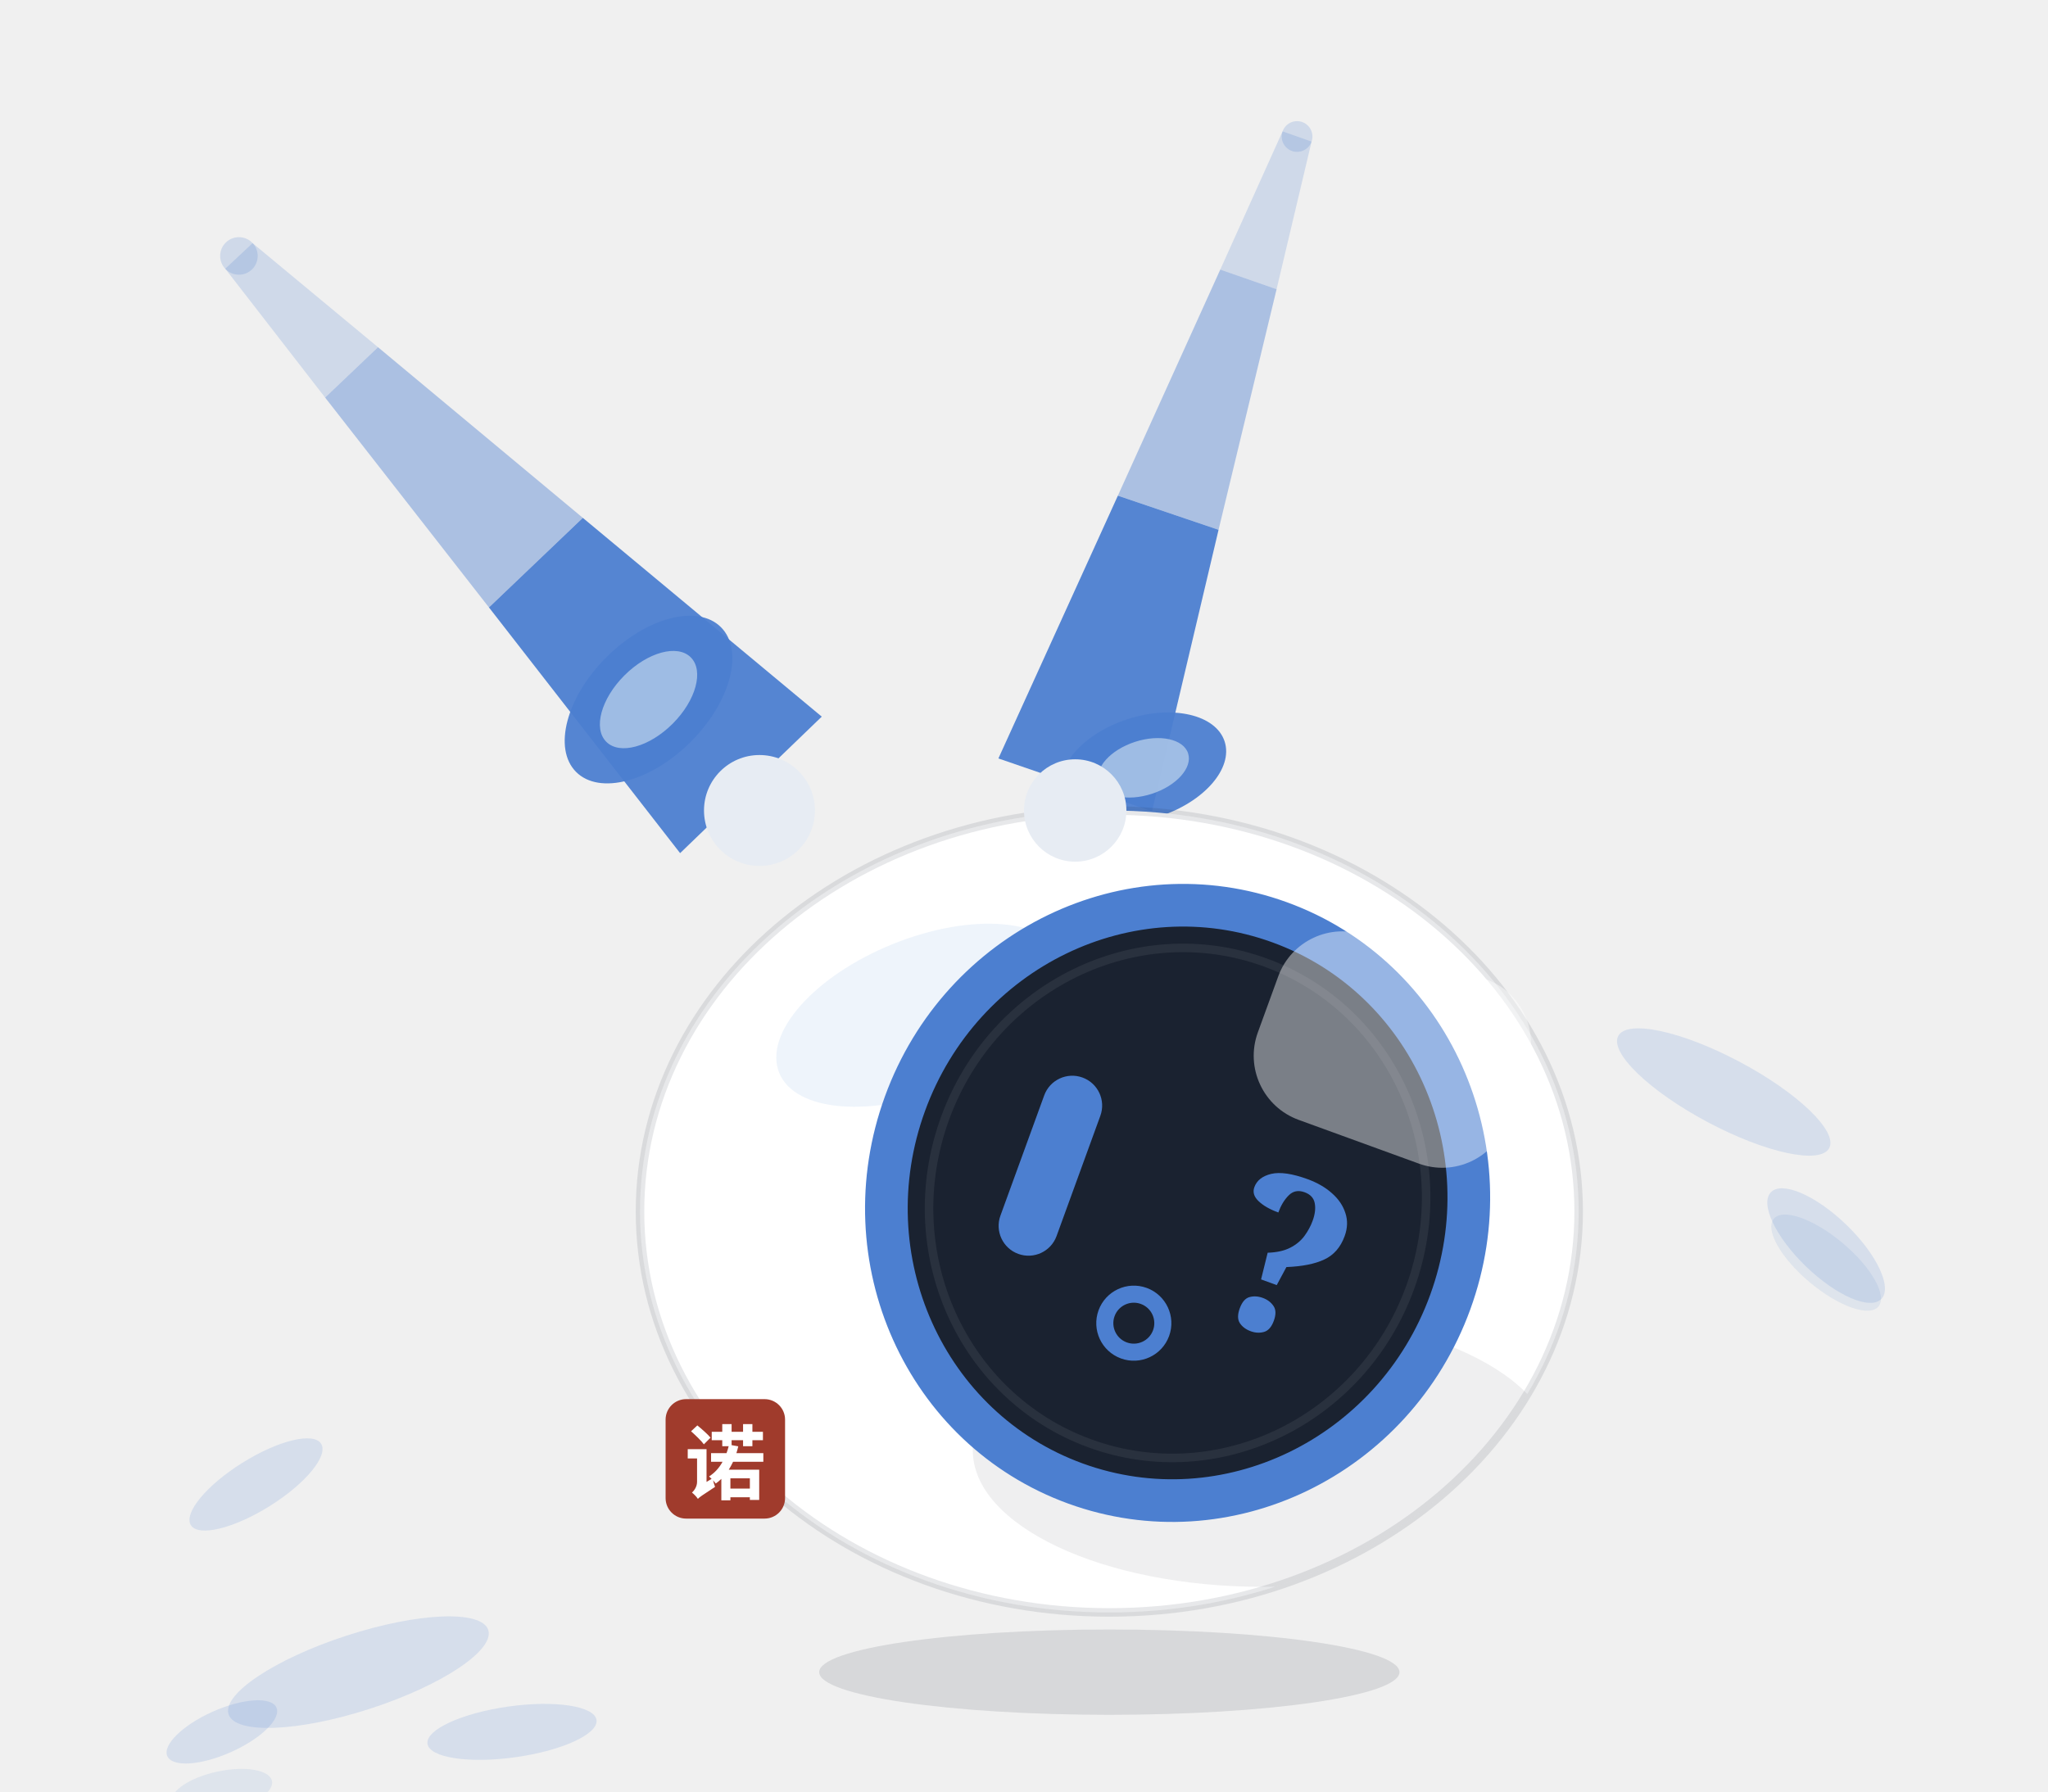
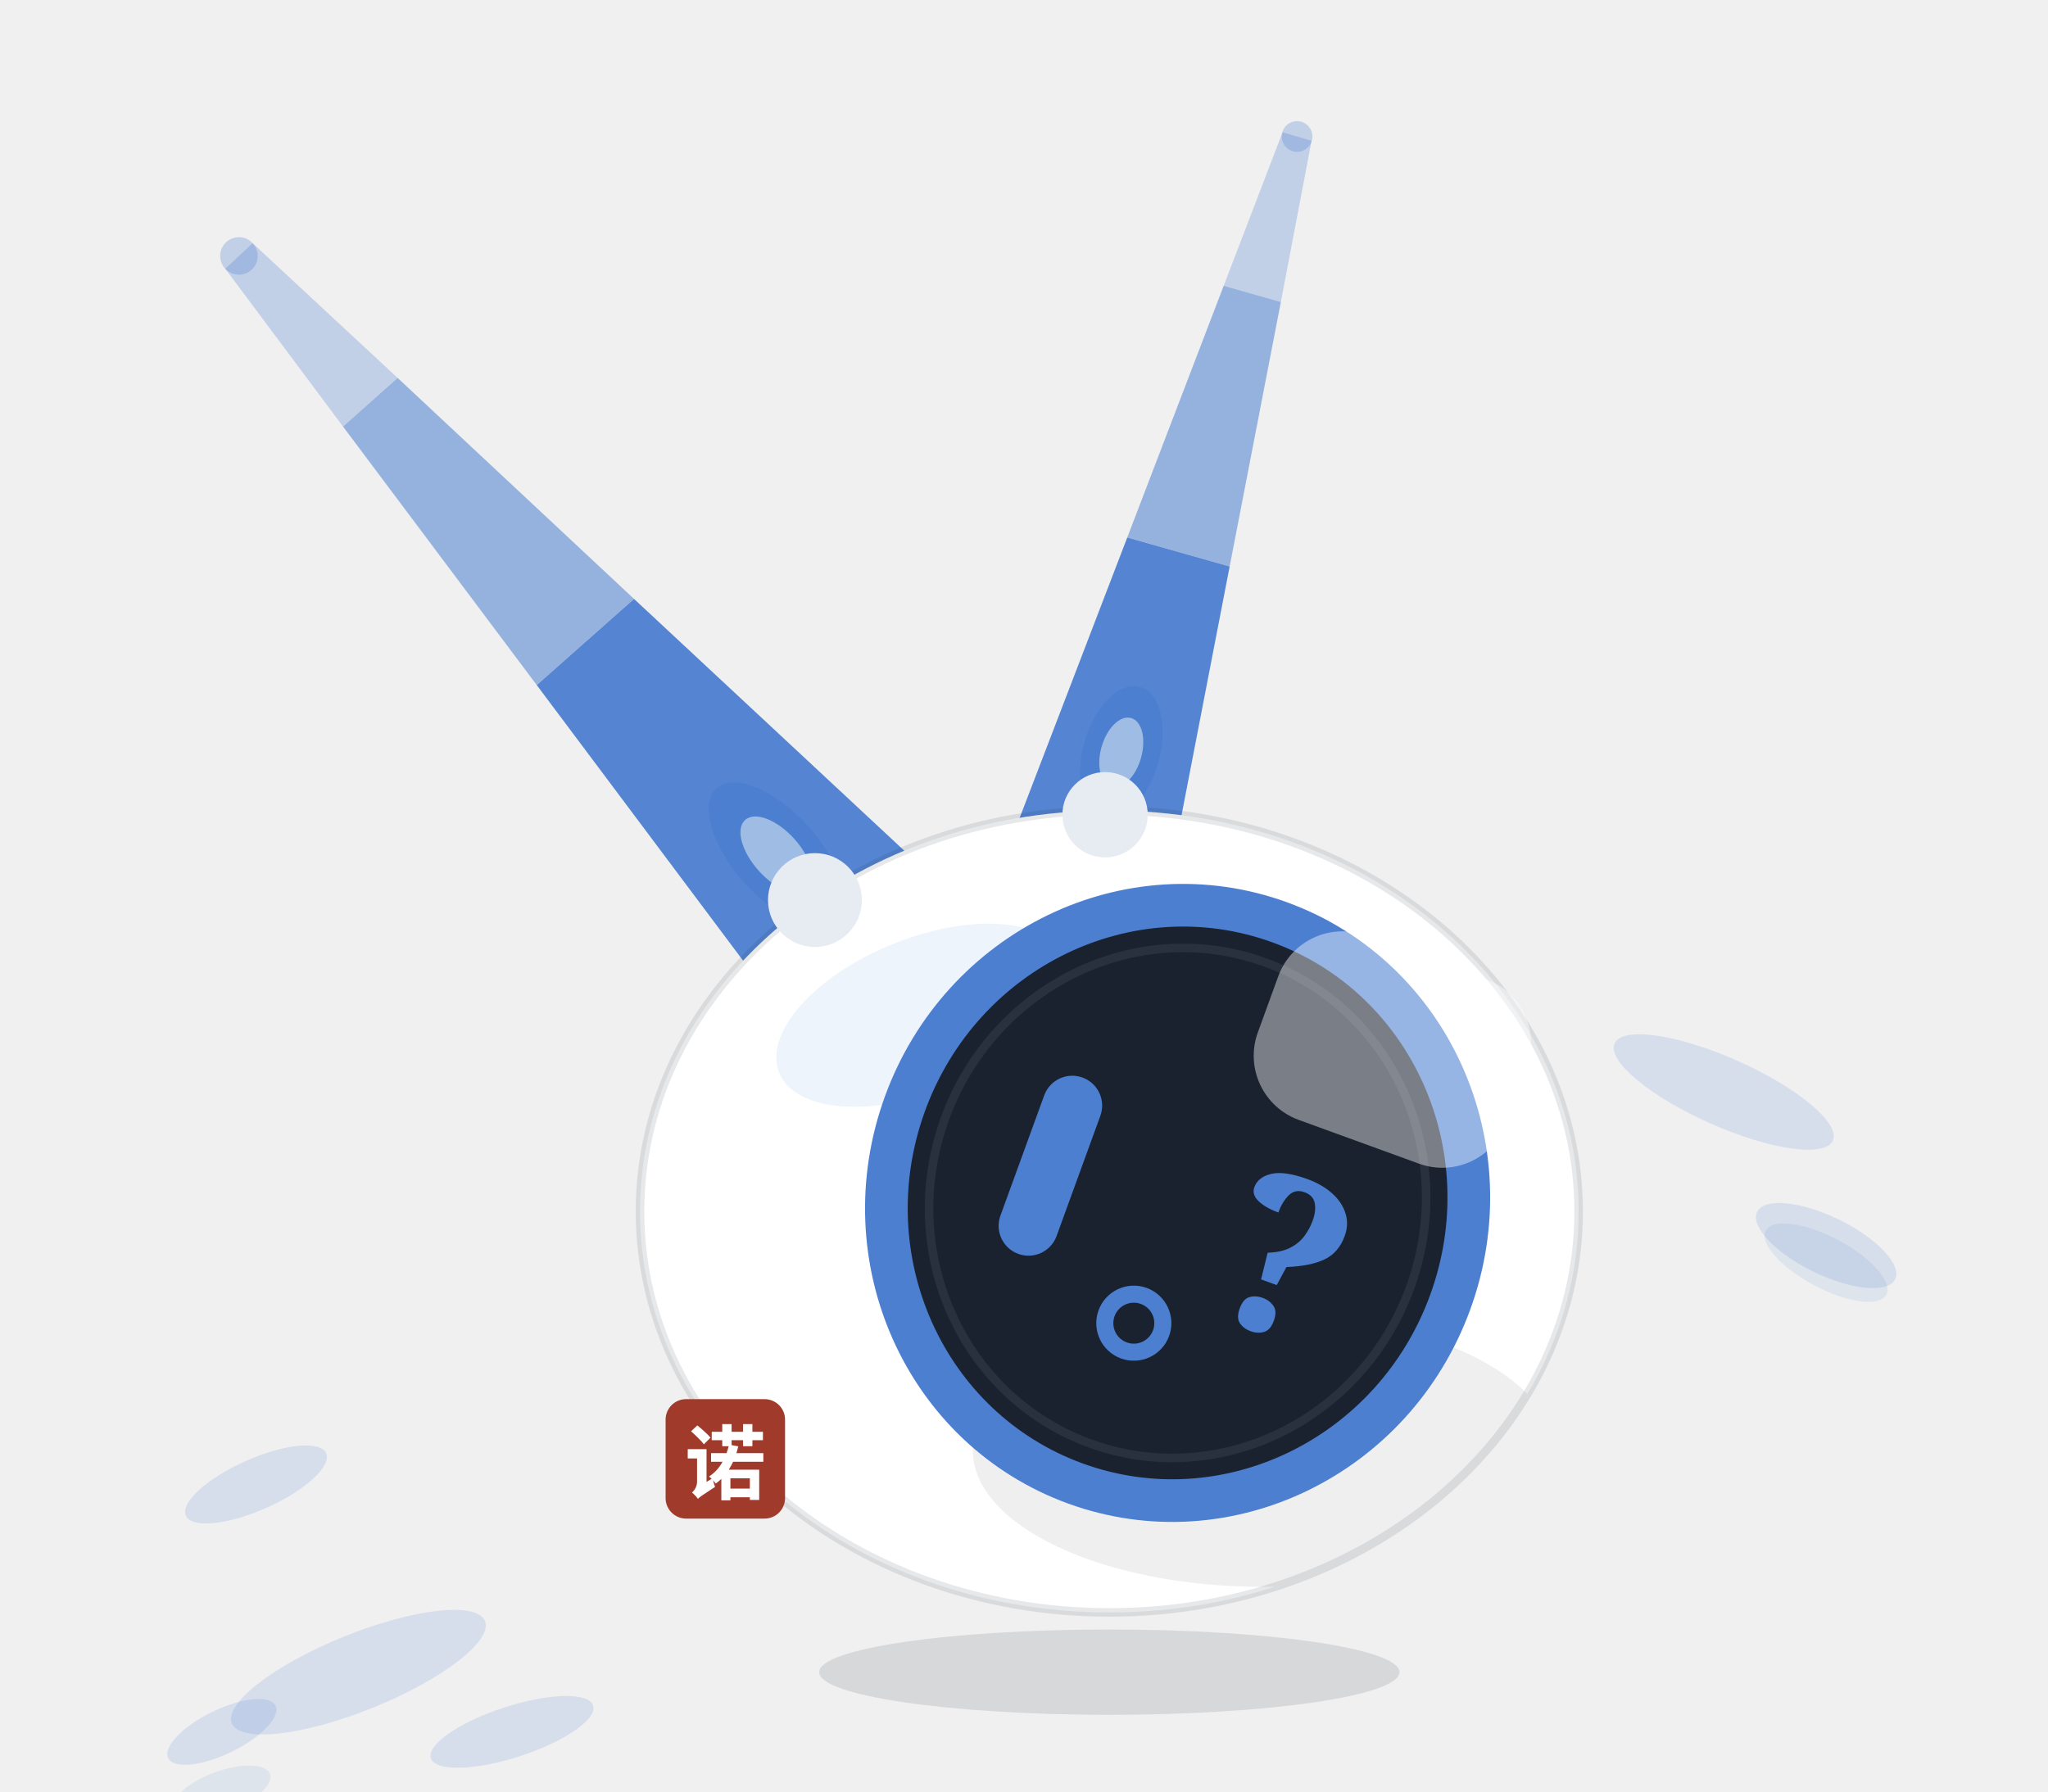
<svg xmlns="http://www.w3.org/2000/svg" width="240" height="210" viewBox="0 0 240 210" role="img" aria-label="诺瓦 v4：兜底（关键词未命中）">
  <defs>
    <clipPath id="ballClip">
      <ellipse cx="130" cy="142" rx="55" ry="47" />
    </clipPath>
  </defs>
  <g fill="rgba(76,127,208,.16)">
-     <ellipse cx="42" cy="196" rx="16" ry="4.5" transform="rotate(-18 42 196)" />
-     <ellipse cx="60" cy="203" rx="10" ry="3" transform="rotate(-8 60 203)" />
-     <ellipse cx="30" cy="174" rx="9" ry="3" transform="rotate(-32 30 174)" />
-     <ellipse cx="202" cy="128" rx="14" ry="4" transform="rotate(28 202 128)" />
-     <ellipse cx="26" cy="203" rx="7" ry="2.6" transform="rotate(-24 26 203)" />
-     <ellipse cx="214" cy="146" rx="9" ry="3.4" transform="rotate(44 214 146)" />
+     <ellipse cx="42" cy="196" rx="16" ry="4.5" transform="rotate(-22 42 196)" />
+     <ellipse cx="60" cy="203" rx="10" ry="3" transform="rotate(-18 60 203)" />
+     <ellipse cx="30" cy="174" rx="9" ry="3" transform="rotate(-24 30 174)" />
+     <ellipse cx="202" cy="128" rx="14" ry="4" transform="rotate(24 202 128)" />
+     <ellipse cx="26" cy="203" rx="7" ry="2.6" transform="rotate(-26 26 203)" />
+     <ellipse cx="214" cy="146" rx="9" ry="3.4" transform="rotate(26 214 146)" />
  </g>
  <g fill="rgba(76,127,208,.11)">
-     <ellipse cx="214" cy="148" rx="8" ry="3" transform="rotate(40 214 148)" />
-     <ellipse cx="26" cy="210" rx="6" ry="2.4" transform="rotate(-12 26 210)" />
+     <ellipse cx="214" cy="148" rx="8" ry="3" transform="rotate(28 214 148)" />
+     <ellipse cx="26" cy="210" rx="6" ry="2.4" transform="rotate(-20 26 210)" />
  </g>
-   <path d="M96.3 84.0L68.3 60.7L57.3 71.2L79.7 100.0Z" fill="rgba(76,127,208,.94)" />
-   <path d="M68.3 60.7L44.3 40.7L38.1 46.6L57.3 71.2Z" fill="rgba(76,127,208,.42)" />
-   <path d="M44.3 40.7L29.6 28.5L26.4 31.5L38.1 46.6Z" fill="rgba(76,127,208,.20)" />
-   <circle cx="28" cy="30" r="2.2" fill="rgba(76,127,208,.20)" />
-   <path d="M135.0 95.1L142.8 62.1L131.0 58.1L117.0 88.9Z" fill="rgba(76,127,208,.94)" />
-   <path d="M142.8 62.1L149.6 33.9L143.0 31.6L131.0 58.1Z" fill="rgba(76,127,208,.42)" />
-   <path d="M149.6 33.9L153.7 16.6L150.3 15.4L143.0 31.6Z" fill="rgba(76,127,208,.20)" />
-   <circle cx="152" cy="16" r="1.8" fill="rgba(76,127,208,.20)" />
-   <ellipse cx="76" cy="82" rx="12" ry="7" transform="rotate(-45 76 82)" fill="rgba(76,127,208,.94)" />
-   <ellipse cx="76" cy="82" rx="7" ry="4" transform="rotate(-45 76 82)" fill="rgba(169,196,232,.88)" />
-   <ellipse cx="134" cy="90" rx="10" ry="6" transform="rotate(-18 134 90)" fill="rgba(76,127,208,.94)" />
-   <ellipse cx="134" cy="90" rx="5.5" ry="3.2" transform="rotate(-18 134 90)" fill="rgba(169,196,232,.88)" />
+   <path d="M106.6 100.3L74.3 70.2L62.9 80.3L89.4 115.7Z" fill="rgba(76,127,208,.94)" />
+   <path d="M74.3 70.2L46.6 44.3L40.2 50.0L62.9 80.3Z" fill="rgba(76,127,208,.55)" />
+   <path d="M46.6 44.3L29.6 28.5L26.4 31.5L40.2 50.0Z" fill="rgba(76,127,208,.28)" />
+   <circle cx="28" cy="30" r="2.2" fill="rgba(76,127,208,.28)" />
+   <path d="M137.1 102.6L144.1 66.4L132.1 63.0L118.9 97.4Z" fill="rgba(76,127,208,.94)" />
+   <path d="M144.1 66.4L150.1 35.4L143.4 33.5L132.1 63.0Z" fill="rgba(76,127,208,.55)" />
+   <path d="M150.1 35.4L153.7 16.5L150.3 15.5L143.4 33.5Z" fill="rgba(76,127,208,.28)" />
+   <circle cx="152" cy="16" r="1.8" fill="rgba(76,127,208,.28)" />
+   <ellipse cx="91" cy="100.2" rx="10.5" ry="5" transform="rotate(48 91 100.2)" fill="rgba(76,127,208,.94)" />
+   <ellipse cx="91" cy="100.2" rx="5.5" ry="2.8" transform="rotate(48 91 100.2)" fill="rgba(169,196,232,.88)" />
+   <ellipse cx="131.4" cy="88.2" rx="8" ry="4.5" transform="rotate(-74 131.4 88.2)" fill="rgba(76,127,208,.94)" />
+   <ellipse cx="131.4" cy="88.2" rx="4.2" ry="2.4" transform="rotate(-74 131.4 88.2)" fill="rgba(169,196,232,.88)" />
  <ellipse cx="130" cy="142" rx="55" ry="47" fill="#FFFFFF" stroke="rgba(18,26,40,.10)" stroke-width="1" />
  <ellipse cx="148" cy="170" rx="34" ry="16" fill="rgba(18,26,40,.07)" clip-path="url(#ballClip)" />
  <ellipse cx="108" cy="119" rx="18" ry="9" fill="rgba(224,234,248,.55)" transform="rotate(-22 108 119)" />
-   <circle cx="89" cy="95" r="6.5" fill="#E7ECF3" />
-   <circle cx="126" cy="95" r="6" fill="#E7ECF3" />
+   <circle cx="95.5" cy="105.5" r="5.5" fill="#E7ECF3" />
+   <circle cx="129.5" cy="95.5" r="5" fill="#E7ECF3" />
  <g transform="rotate(20 138 141)">
    <ellipse cx="138" cy="141" rx="34" ry="35" fill="#1A2230" />
    <ellipse cx="138" cy="141" rx="34" ry="35" fill="none" stroke="#4C7FD0" stroke-width="5" />
    <ellipse cx="138" cy="141" rx="29" ry="30" fill="none" stroke="rgba(255,255,255,.07)" stroke-width="1" />
    <rect x="140" y="104" width="31" height="23" rx="8" fill="rgba(255,255,255,.42)" />
    <rect x="119" y="131" width="7" height="22" rx="3.5" fill="#4C7FD0" />
    <text x="152" y="152" text-anchor="middle" font-family="'Songti SC','Noto Serif SC','SimSun',serif" font-size="26" font-weight="700" fill="#4C7FD0">?</text>
    <circle cx="138" cy="156" r="3.4" fill="none" stroke="#4C7FD0" stroke-width="2" />
  </g>
  <rect x="78" y="164" width="14" height="14" rx="2.4" fill="#A03B2C" />
  <text x="85" y="175" text-anchor="middle" font-family="'Songti SC','Noto Serif SC','SimSun',serif" font-size="9.5" font-weight="700" fill="#FFFFFF">诺</text>
  <ellipse cx="130" cy="196" rx="34" ry="5" fill="rgba(18,26,40,.11)" />
</svg>
